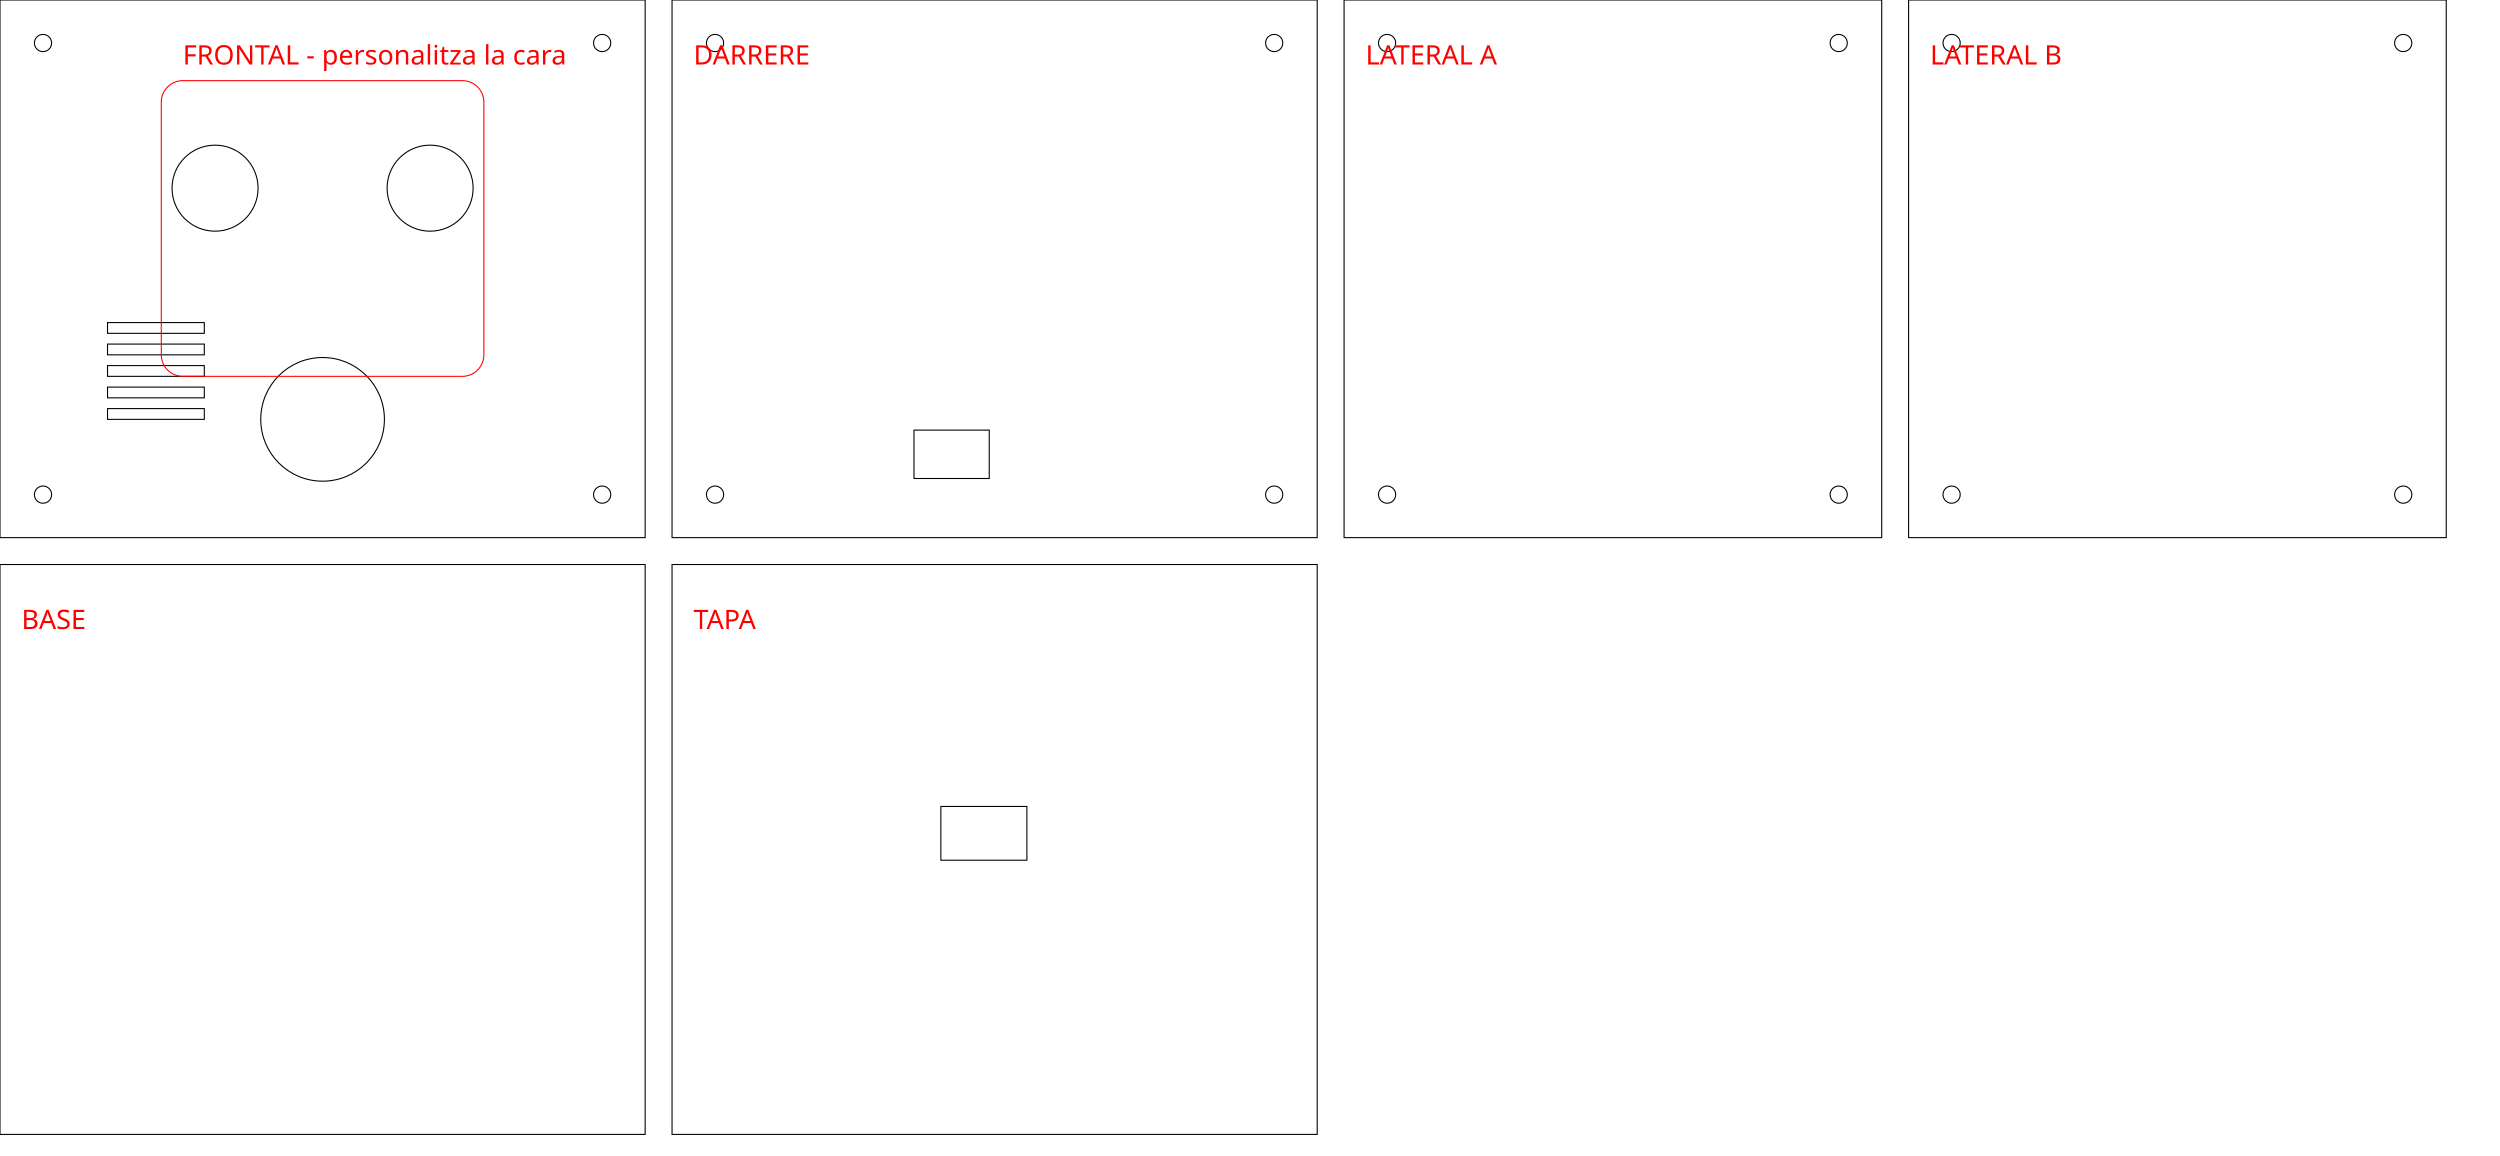
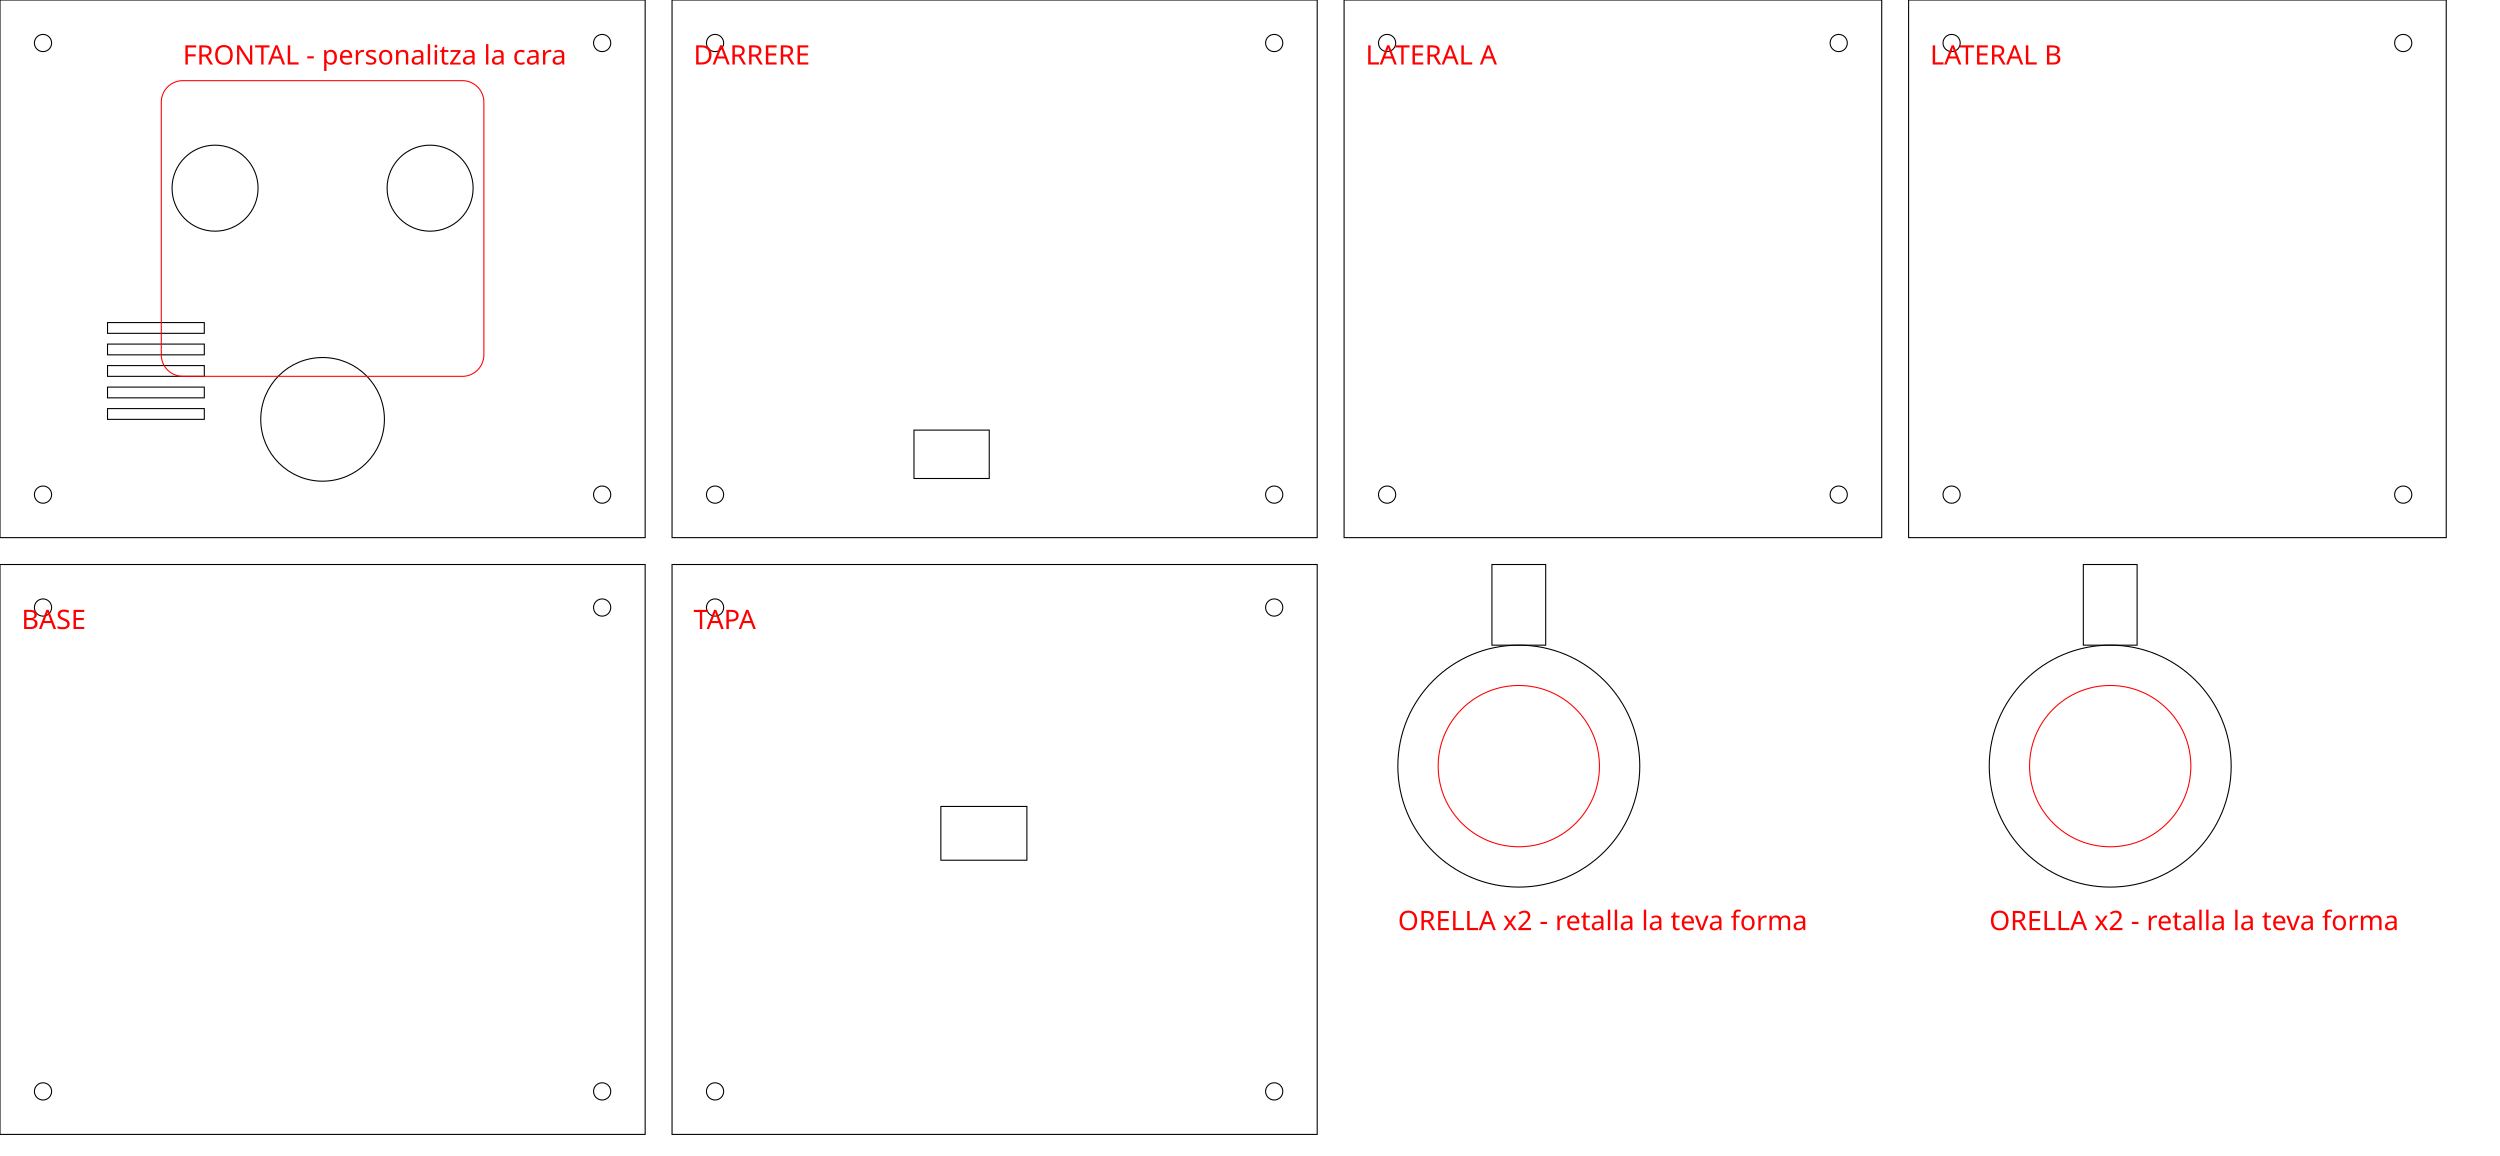
<svg xmlns="http://www.w3.org/2000/svg" width="465mm" height="215mm" viewBox="0 0 465 215">
  <rect x="0" y="0" width="120" height="100" rx="0" fill="none" stroke="#000000" stroke-width="0.2" />
  <circle cx="8" cy="8" r="1.6" fill="none" stroke="#000000" stroke-width="0.2" />
  <circle cx="112" cy="8" r="1.6" fill="none" stroke="#000000" stroke-width="0.2" />
  <circle cx="8" cy="92" r="1.6" fill="none" stroke="#000000" stroke-width="0.2" />
  <circle cx="112" cy="92" r="1.6" fill="none" stroke="#000000" stroke-width="0.2" />
  <circle cx="40" cy="35" r="8.0" fill="none" stroke="#000000" stroke-width="0.2" />
  <circle cx="80" cy="35" r="8.0" fill="none" stroke="#000000" stroke-width="0.2" />
  <circle cx="60" cy="78" r="11.5" fill="none" stroke="#000000" stroke-width="0.2" />
  <rect x="20" y="60" width="18" height="2" rx="0" fill="none" stroke="#000000" stroke-width="0.2" />
  <rect x="20" y="64" width="18" height="2" rx="0" fill="none" stroke="#000000" stroke-width="0.2" />
  <rect x="20" y="68" width="18" height="2" rx="0" fill="none" stroke="#000000" stroke-width="0.2" />
  <rect x="20" y="72" width="18" height="2" rx="0" fill="none" stroke="#000000" stroke-width="0.2" />
  <rect x="20" y="76" width="18" height="2" rx="0" fill="none" stroke="#000000" stroke-width="0.2" />
  <rect x="30" y="15" width="60" height="55" rx="4" fill="none" stroke="#ff0000" stroke-width="0.2" />
  <text x="34" y="12" font-family="sans-serif" font-size="5" fill="#ff0000">FRONTAL - personalitza la cara</text>
  <rect x="125" y="0" width="120" height="100" rx="0" fill="none" stroke="#000000" stroke-width="0.2" />
  <circle cx="133" cy="8" r="1.6" fill="none" stroke="#000000" stroke-width="0.2" />
  <circle cx="237" cy="8" r="1.6" fill="none" stroke="#000000" stroke-width="0.2" />
  <circle cx="133" cy="92" r="1.6" fill="none" stroke="#000000" stroke-width="0.2" />
  <circle cx="237" cy="92" r="1.6" fill="none" stroke="#000000" stroke-width="0.2" />
  <rect x="170" y="80" width="14" height="9" rx="0" fill="none" stroke="#000000" stroke-width="0.2" />
  <text x="129" y="12" font-family="sans-serif" font-size="5" fill="#ff0000">DARRERE</text>
  <rect x="250" y="0" width="100" height="100" rx="0" fill="none" stroke="#000000" stroke-width="0.2" />
  <circle cx="258" cy="8" r="1.6" fill="none" stroke="#000000" stroke-width="0.2" />
  <circle cx="342" cy="8" r="1.6" fill="none" stroke="#000000" stroke-width="0.2" />
  <circle cx="258" cy="92" r="1.6" fill="none" stroke="#000000" stroke-width="0.2" />
  <circle cx="342" cy="92" r="1.6" fill="none" stroke="#000000" stroke-width="0.2" />
  <text x="254" y="12" font-family="sans-serif" font-size="5" fill="#ff0000">LATERAL A</text>
  <rect x="355" y="0" width="100" height="100" rx="0" fill="none" stroke="#000000" stroke-width="0.2" />
  <circle cx="363" cy="8" r="1.6" fill="none" stroke="#000000" stroke-width="0.2" />
  <circle cx="447" cy="8" r="1.6" fill="none" stroke="#000000" stroke-width="0.2" />
  <circle cx="363" cy="92" r="1.6" fill="none" stroke="#000000" stroke-width="0.2" />
  <circle cx="447" cy="92" r="1.6" fill="none" stroke="#000000" stroke-width="0.2" />
  <text x="359" y="12" font-family="sans-serif" font-size="5" fill="#ff0000">LATERAL B</text>
  <rect x="0" y="105" width="120" height="106" rx="0" fill="none" stroke="#000000" stroke-width="0.2" />
+   <circle cx="8" cy="113" r="1.6" fill="none" stroke="#000000" stroke-width="0.2" />
+   <circle cx="112" cy="113" r="1.6" fill="none" stroke="#000000" stroke-width="0.2" />
+   <circle cx="8" cy="203" r="1.6" fill="none" stroke="#000000" stroke-width="0.2" />
+   <circle cx="112" cy="203" r="1.6" fill="none" stroke="#000000" stroke-width="0.2" />
  <text x="4" y="117" font-family="sans-serif" font-size="5" fill="#ff0000">BASE</text>
  <rect x="125" y="105" width="120" height="106" rx="0" fill="none" stroke="#000000" stroke-width="0.2" />
+   <circle cx="133" cy="113" r="1.6" fill="none" stroke="#000000" stroke-width="0.2" />
+   <circle cx="237" cy="113" r="1.6" fill="none" stroke="#000000" stroke-width="0.2" />
+   <circle cx="133" cy="203" r="1.6" fill="none" stroke="#000000" stroke-width="0.2" />
+   <circle cx="237" cy="203" r="1.6" fill="none" stroke="#000000" stroke-width="0.2" />
  <rect x="175" y="150" width="16" height="10" rx="0" fill="none" stroke="#000000" stroke-width="0.2" />
  <text x="129" y="117" font-family="sans-serif" font-size="5" fill="#ff0000">TAPA</text>
+   <rect x="277.5" y="105" width="10" height="15" rx="0" fill="none" stroke="#000000" stroke-width="0.2" />
+   <circle cx="282.5" cy="142.5" r="22.5" fill="none" stroke="#000000" stroke-width="0.2" />
+   <circle cx="282.5" cy="142.5" r="15.0" fill="none" stroke="#ff0000" stroke-width="0.2" />
+   <text x="260" y="173" font-family="sans-serif" font-size="5" fill="#ff0000">ORELLA x2 - retalla la teva forma</text>
+   <rect x="387.5" y="105" width="10" height="15" rx="0" fill="none" stroke="#000000" stroke-width="0.2" />
+   <circle cx="392.5" cy="142.5" r="22.5" fill="none" stroke="#000000" stroke-width="0.2" />
+   <circle cx="392.5" cy="142.5" r="15.0" fill="none" stroke="#ff0000" stroke-width="0.2" />
+   <text x="370" y="173" font-family="sans-serif" font-size="5" fill="#ff0000">ORELLA x2 - retalla la teva forma</text>
</svg>
